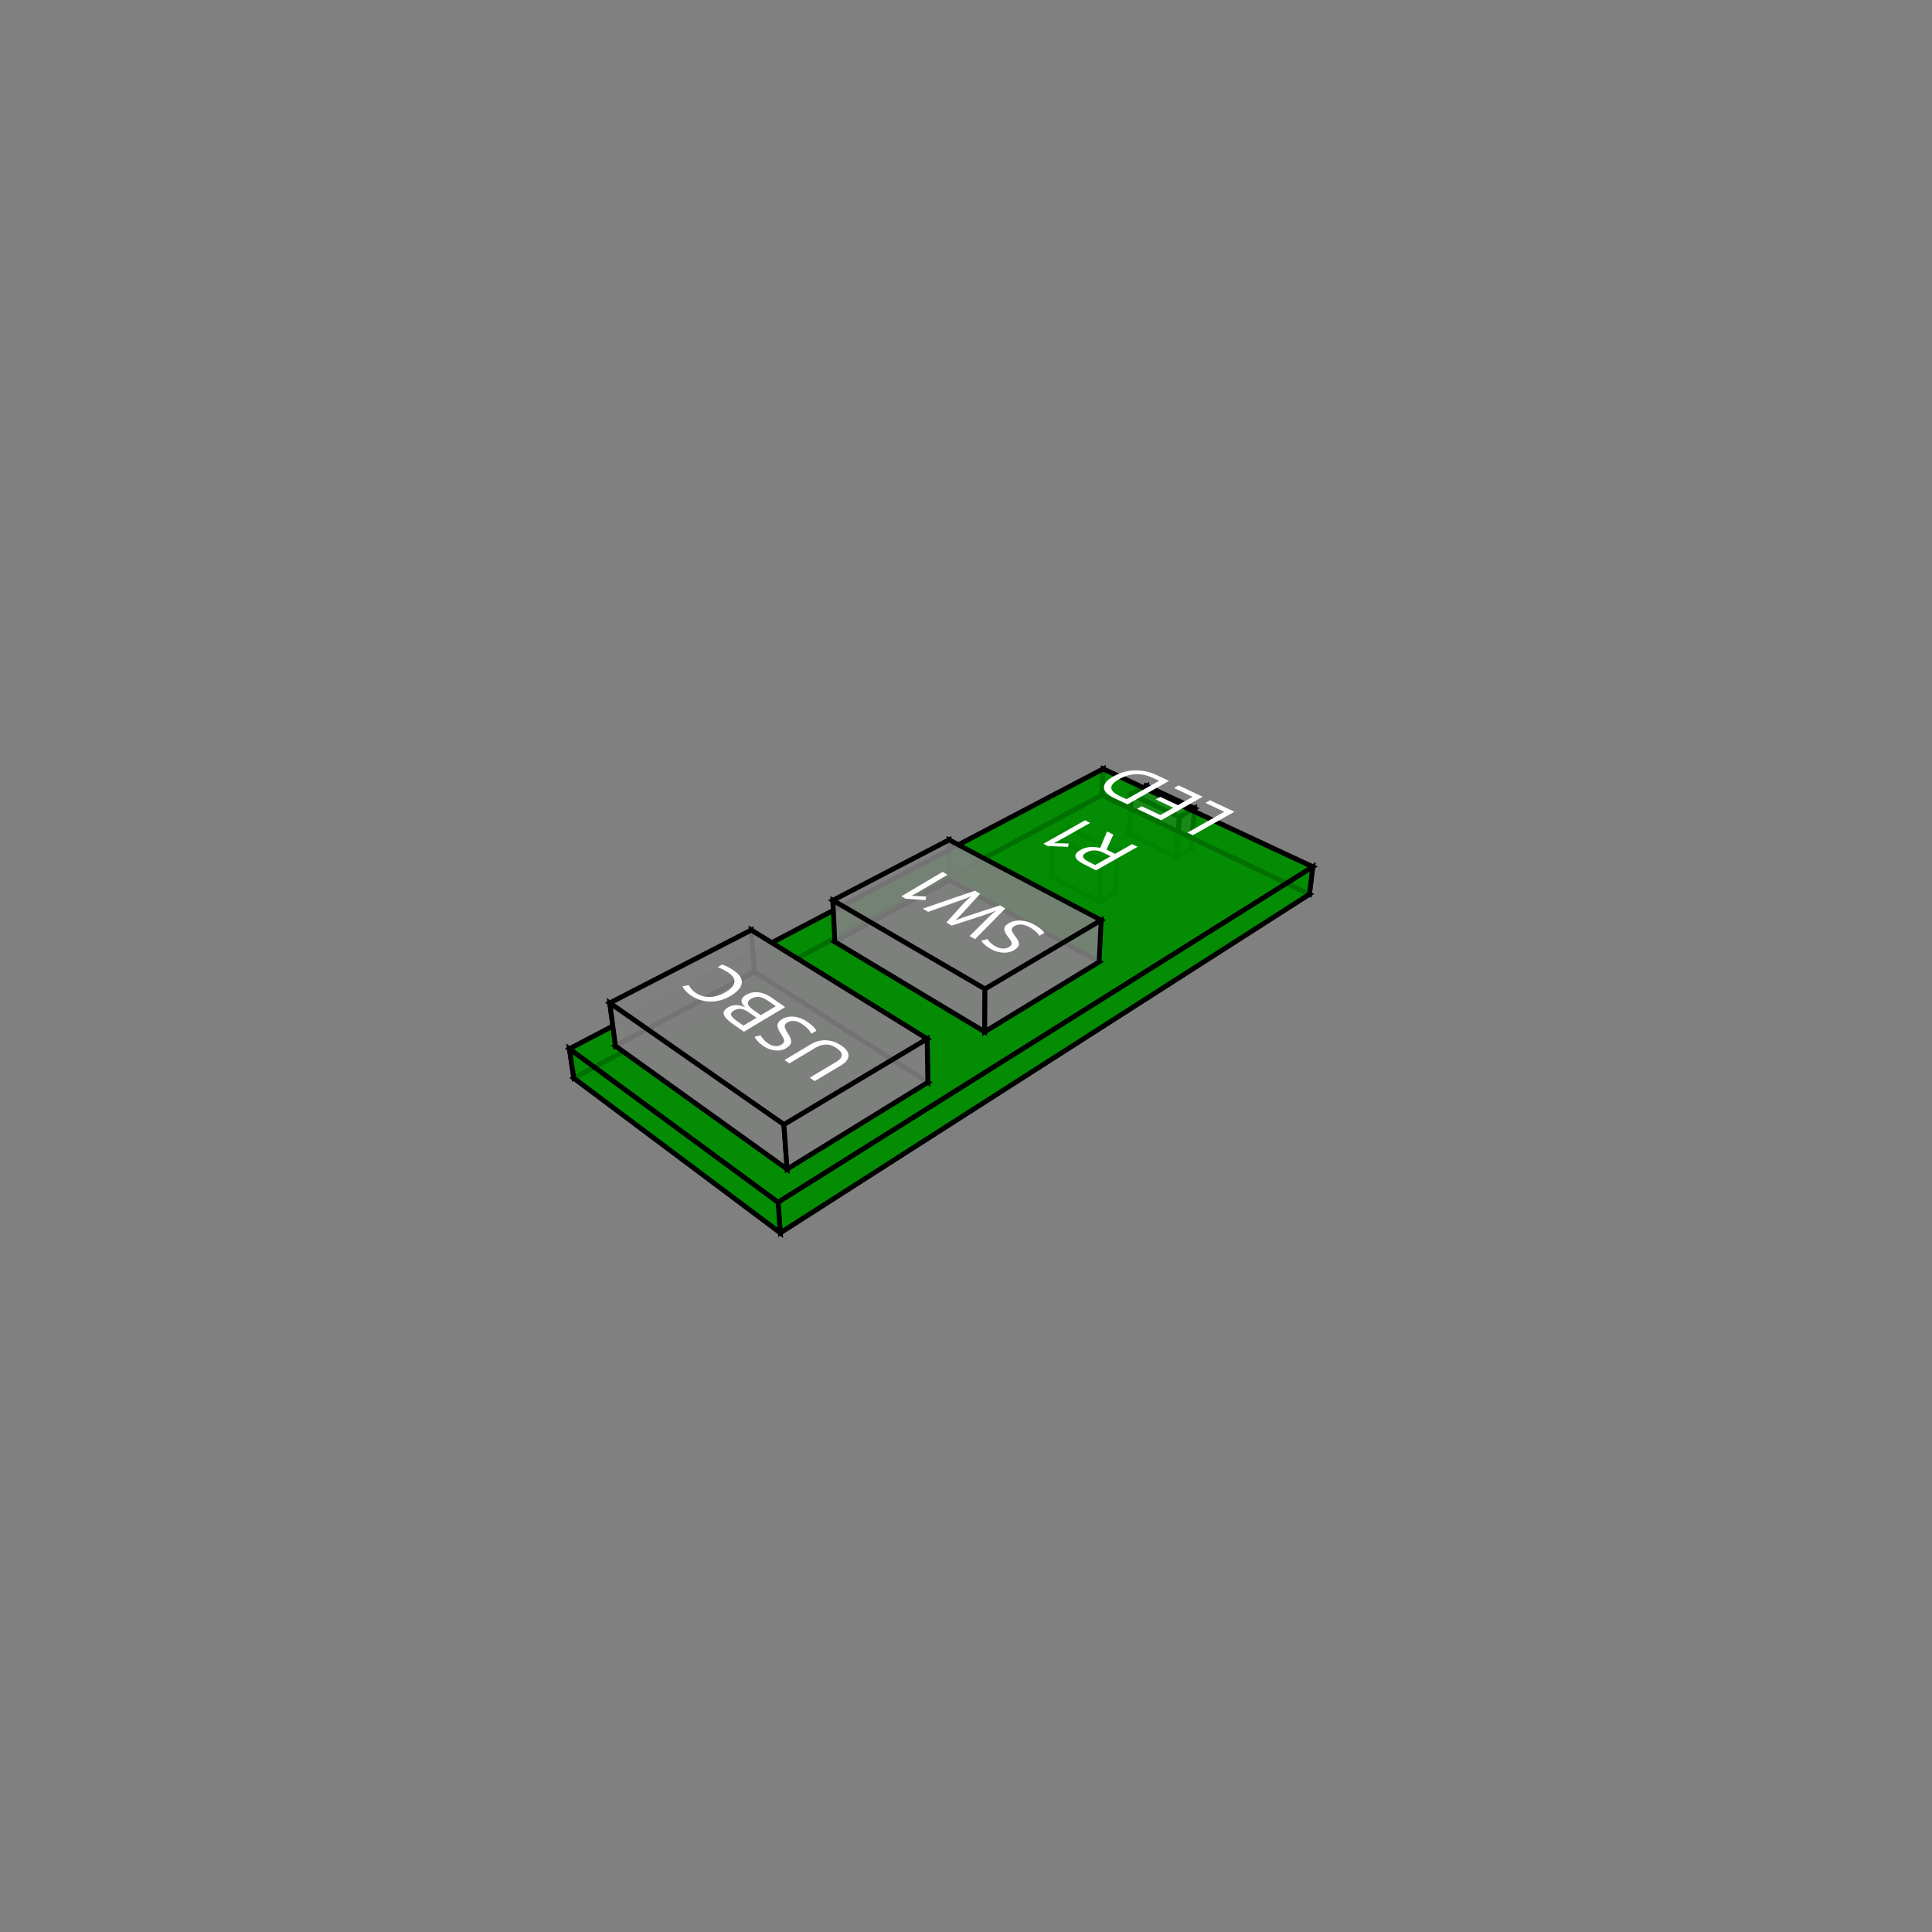
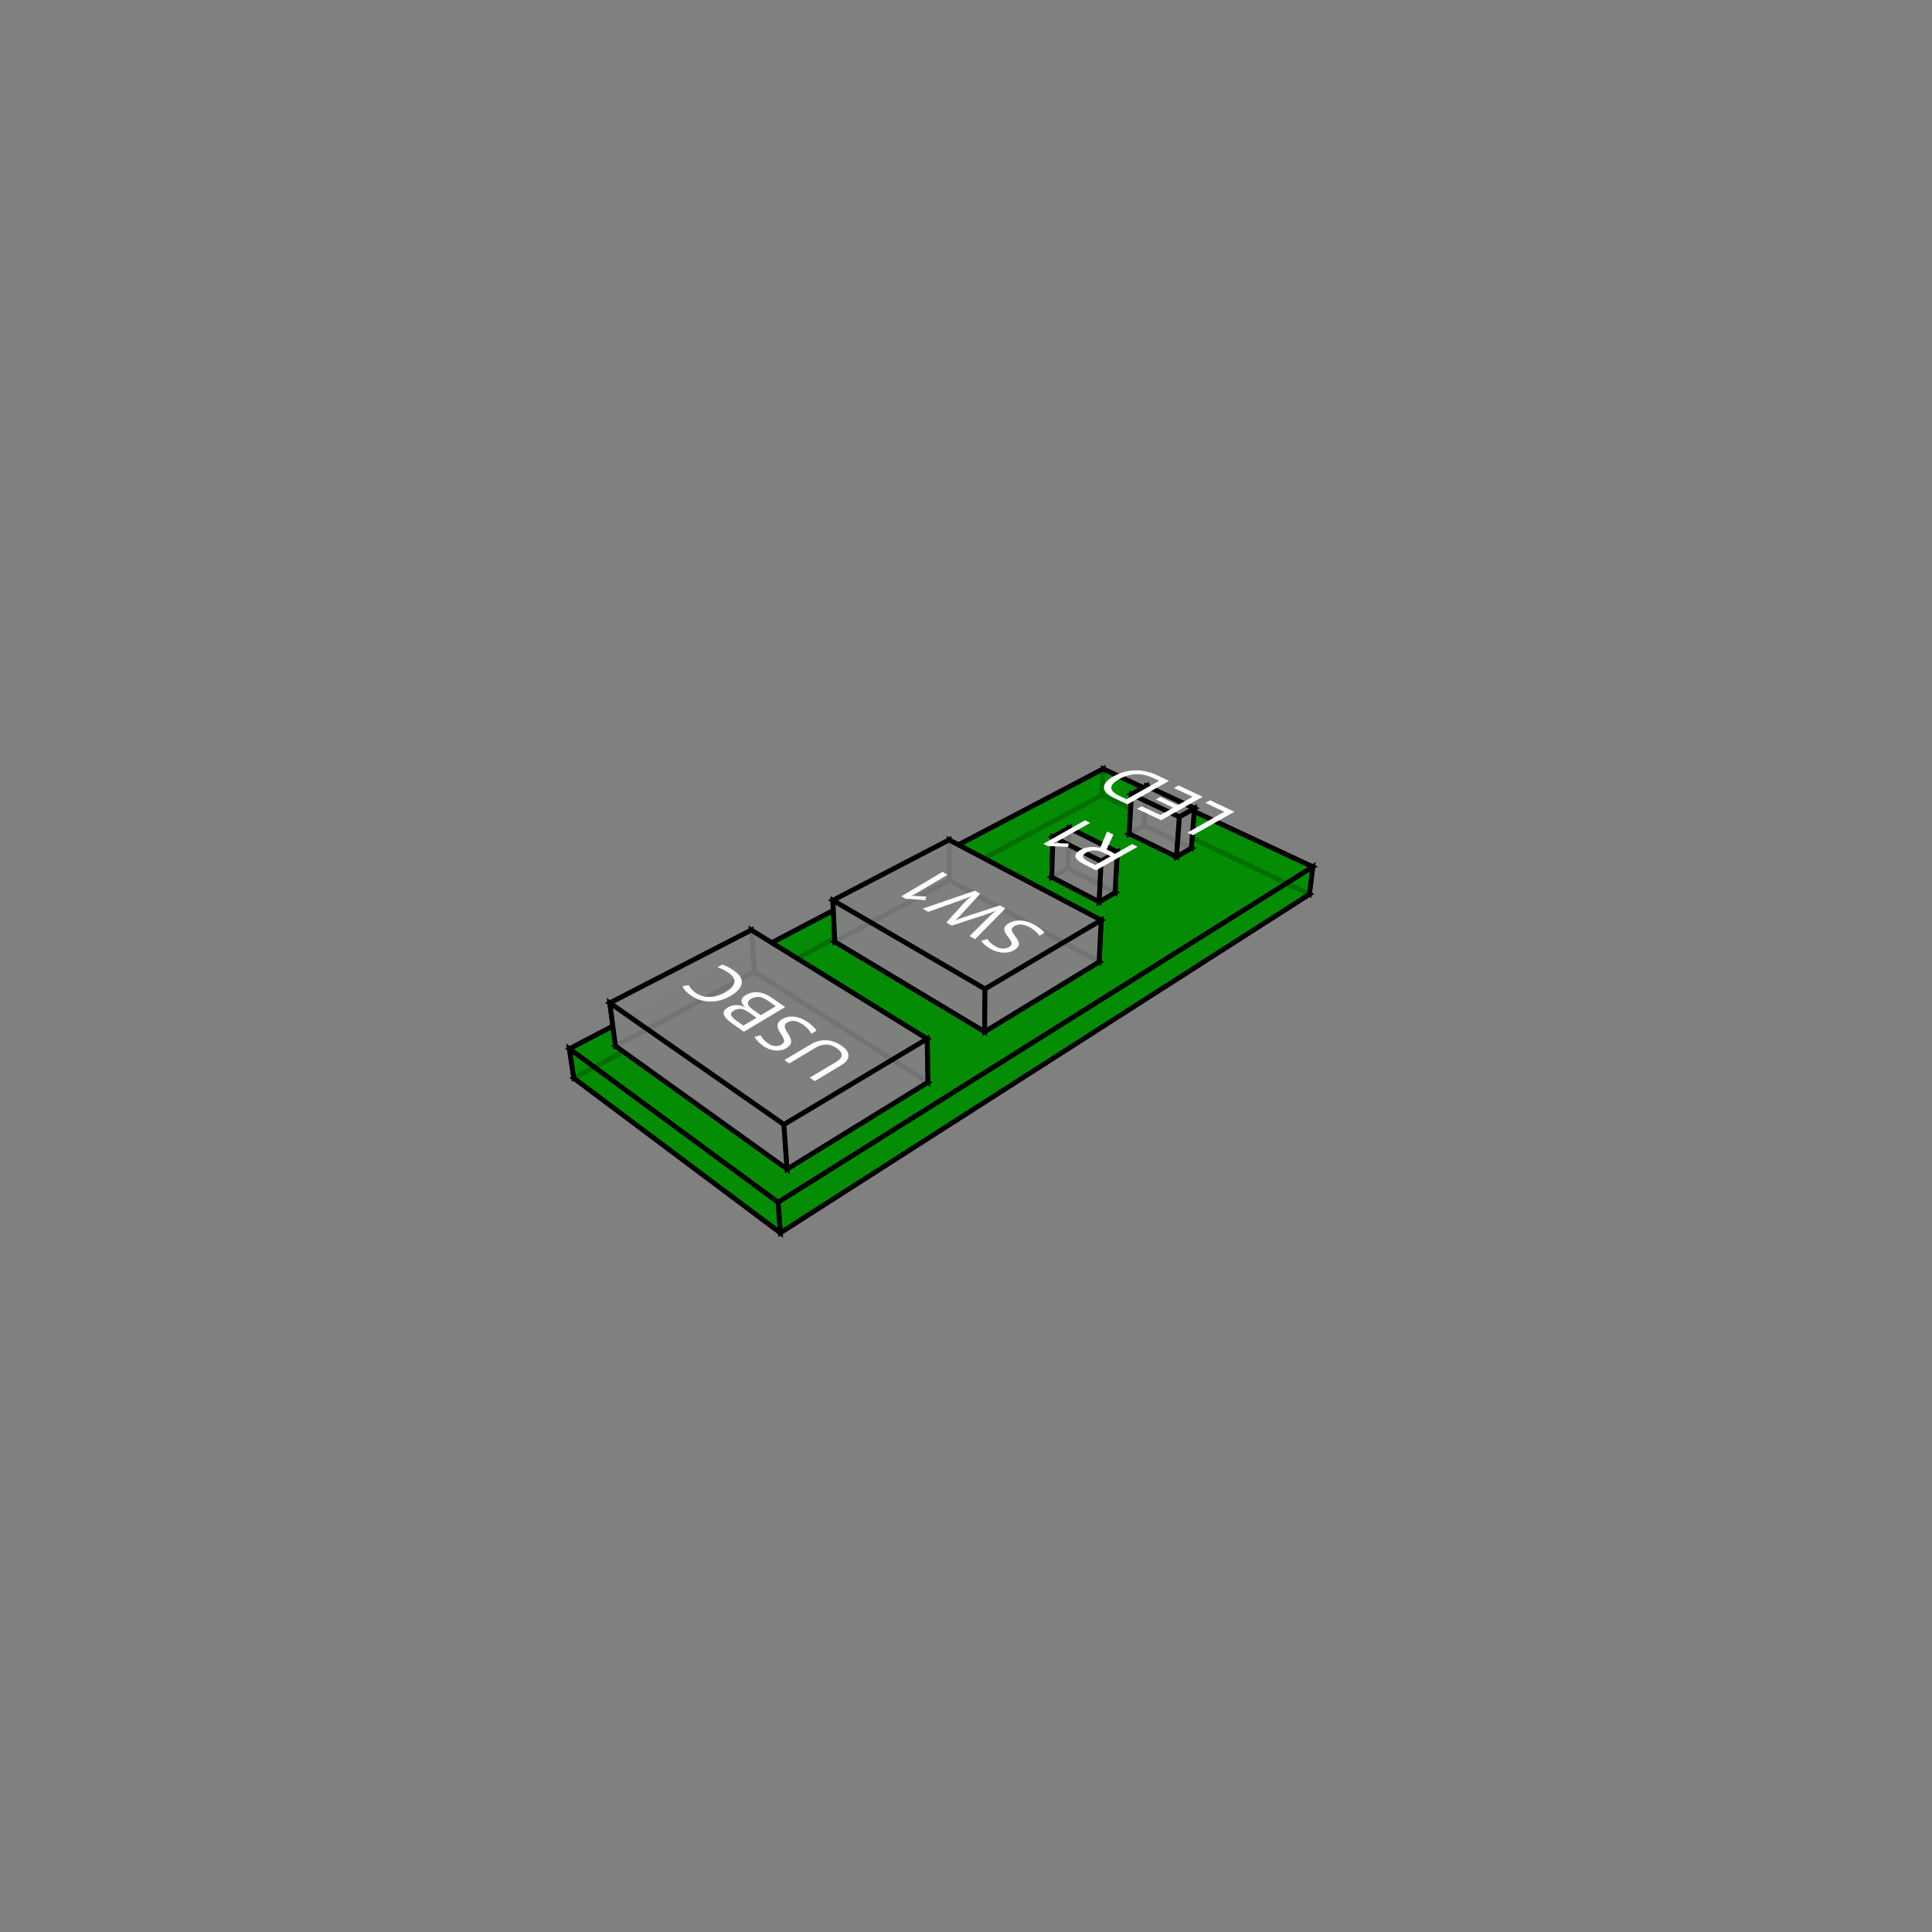
<svg xmlns="http://www.w3.org/2000/svg" width="400" height="400" viewBox="-200 -200 400 400">
  <rect x="-200" y="-200" width="400" height="400" fill="gray" />
  <g stroke="#000" stroke-width="1">
    <polygon fill="rgba(0,140,0,0.8)" points="71.098,-14.856 28.137,-35.378 28.391,-40.796 71.792,-20.527" />
+     <polygon fill="rgba(0,140,0,0.8)" points="-38.44,55.237 -81.199,23.217 28.137,-35.378 71.098,-14.856" />
+     <polygon fill="rgba(0,140,0,0.8)" points="-81.199,23.217 -82.106,17.156 28.391,-40.796 28.137,-35.378" />
+     <polygon fill="rgba(0,140,0,0.8)" points="-38.915,48.93 -82.106,17.156 28.391,-40.796 71.792,-20.527" />
+     <polygon fill="rgba(128,128,128,0.9)" points="46.649,-24.405 36.87,-29.115 37.375,-37.254 47.299,-32.632" />
+     <polygon fill="rgba(128,128,128,0.9)" points="43.58,-22.616 33.792,-27.39 36.87,-29.115 46.649,-24.405" />
    <polygon fill="rgba(128,128,128,0.9)" points="33.792,-27.39 34.257,-35.562 37.375,-37.254 36.87,-29.115" />
-     <polygon fill="rgba(128,128,128,0.9)" points="43.58,-22.616 33.792,-27.39 36.87,-29.115 46.649,-24.405" />
-     <polygon fill="rgba(128,128,128,0.9)" points="46.649,-24.405 36.87,-29.115 37.375,-37.254 47.299,-32.632" />
    <polygon fill="rgba(128,128,128,0.9)" points="43.58,-22.616 33.792,-27.39 34.257,-35.562 44.192,-30.875" />
    <polygon fill="rgba(128,128,128,0.9)" points="44.192,-30.875 34.257,-35.562 37.375,-37.254 47.299,-32.632" />
    <polygon fill="rgba(128,128,128,0.9)" points="43.58,-22.616 44.192,-30.875 47.299,-32.632 46.649,-24.405" />
+     <polygon fill="rgba(0,140,0,0.8)" points="-38.44,55.237 -38.915,48.93 71.792,-20.527 71.098,-14.856" />
+     <polygon fill="rgba(128,128,128,0.9)" points="30.869,-15.204 21.047,-20.252 21.345,-28.555 31.315,-23.596" />
+     <polygon fill="rgba(128,128,128,0.9)" points="27.578,-13.285 17.749,-18.405 21.047,-20.252 30.869,-15.204" />
    <polygon fill="rgba(128,128,128,0.9)" points="17.749,-18.405 18.002,-26.74 21.345,-28.555 21.047,-20.252" />
-     <polygon fill="rgba(128,128,128,0.9)" points="27.578,-13.285 17.749,-18.405 21.047,-20.252 30.869,-15.204" />
-     <polygon fill="rgba(0,140,0,0.8)" points="-81.199,23.217 -82.106,17.156 28.391,-40.796 28.137,-35.378" />
-     <polygon fill="rgba(128,128,128,0.9)" points="30.869,-15.204 21.047,-20.252 21.345,-28.555 31.315,-23.596" />
    <polygon fill="rgba(128,128,128,0.9)" points="27.578,-13.285 17.749,-18.405 18.002,-26.74 27.979,-21.71" />
+     <polygon fill="rgba(128,128,128,0.9)" points="27.563,-0.849 -3.455,-17.752 -3.504,-26.099 27.983,-9.478" />
+     <polygon fill="rgba(128,128,128,0.9)" points="3.864,13.606 -27.156,-5.017 -3.455,-17.752 27.563,-0.849" />
+     <polygon fill="rgba(128,128,128,0.9)" points="-27.156,-5.017 -27.563,-13.58 -3.504,-26.099 -3.455,-17.752" />
    <polygon fill="rgba(128,128,128,0.9)" points="27.979,-21.71 18.002,-26.74 21.345,-28.555 31.315,-23.596" />
    <polygon fill="rgba(128,128,128,0.9)" points="27.578,-13.285 27.979,-21.71 31.315,-23.596 30.869,-15.204" />
-     <polygon fill="rgba(128,128,128,0.9)" points="-27.156,-5.017 -27.563,-13.58 -3.504,-26.099 -3.455,-17.752" />
-     <polygon fill="rgba(128,128,128,0.9)" points="27.563,-0.849 -3.455,-17.752 -3.504,-26.099 27.983,-9.478" />
-     <polygon fill="rgba(0,140,0,0.8)" points="-38.44,55.237 -81.199,23.217 28.137,-35.378 71.098,-14.856" />
-     <polygon fill="rgba(0,140,0,0.8)" points="-38.915,48.93 -82.106,17.156 28.391,-40.796 71.792,-20.527" />
-     <polygon fill="rgba(128,128,128,0.9)" points="3.864,13.606 -27.156,-5.017 -3.455,-17.752 27.563,-0.849" />
    <polygon fill="rgba(128,128,128,0.9)" points="3.925,4.759 -27.563,-13.58 -3.504,-26.099 27.983,-9.478" />
    <polygon fill="rgba(128,128,128,0.9)" points="3.864,13.606 -27.156,-5.017 -27.563,-13.58 3.925,4.759" />
    <polygon fill="rgba(128,128,128,0.9)" points="3.864,13.606 3.925,4.759 27.983,-9.478 27.563,-0.849" />
-     <polygon fill="rgba(0,140,0,0.8)" points="-38.44,55.237 -38.915,48.93 71.792,-20.527 71.098,-14.856" />
-     <polygon fill="rgba(128,128,128,0.9)" points="-72.574,16.556 -73.749,7.667 -44.455,-7.432 -43.783,1.231" />
    <polygon fill="rgba(128,128,128,0.9)" points="-7.903,24.078 -43.783,1.231 -44.455,-7.432 -8.034,15.087" />
    <polygon fill="rgba(128,128,128,0.9)" points="-37.045,42.045 -72.574,16.556 -43.783,1.231 -7.903,24.078" />
+     <polygon fill="rgba(128,128,128,0.9)" points="-72.574,16.556 -73.749,7.667 -44.455,-7.432 -43.783,1.231" />
    <polygon fill="rgba(128,128,128,0.9)" points="-37.696,32.834 -73.749,7.667 -44.455,-7.432 -8.034,15.087" />
    <polygon fill="rgba(0,140,0,0.8)" points="-38.44,55.237 -81.199,23.217 -82.106,17.156 -38.915,48.93" />
    <polygon fill="rgba(128,128,128,0.9)" points="-37.045,42.045 -72.574,16.556 -73.749,7.667 -37.696,32.834" />
    <polygon fill="rgba(128,128,128,0.9)" points="-37.045,42.045 -37.696,32.834 -8.034,15.087 -7.903,24.078" />
  </g>
  <g font-family="sans-serif" font-size="14" text-anchor="middle" dominant-baseline="central">
    <g transform="matrix(-0.8954357 -0.4224389 0.8593533 -0.4858114 40.78101 -34.08101)">
      <text x="0" y="0" fill="white">LED</text>
    </g>
    <g transform="matrix(-0.8843437 -0.4459195 0.8608113 -0.4866357 24.66032 -25.15015)">
      <text x="0" y="0" fill="white">R1</text>
    </g>
    <g transform="matrix(-0.8563993 -0.4987652 0.852937 -0.5047738 0.2102568 -11.09953)">
      <text x="0" y="0" fill="white">SW1</text>
    </g>
    <g transform="matrix(-0.8131931 -0.5676814 0.8526841 -0.5101891 -40.98355 12.03907)">
      <text x="0" y="0" fill="white">USBC</text>
    </g>
  </g>
</svg>
